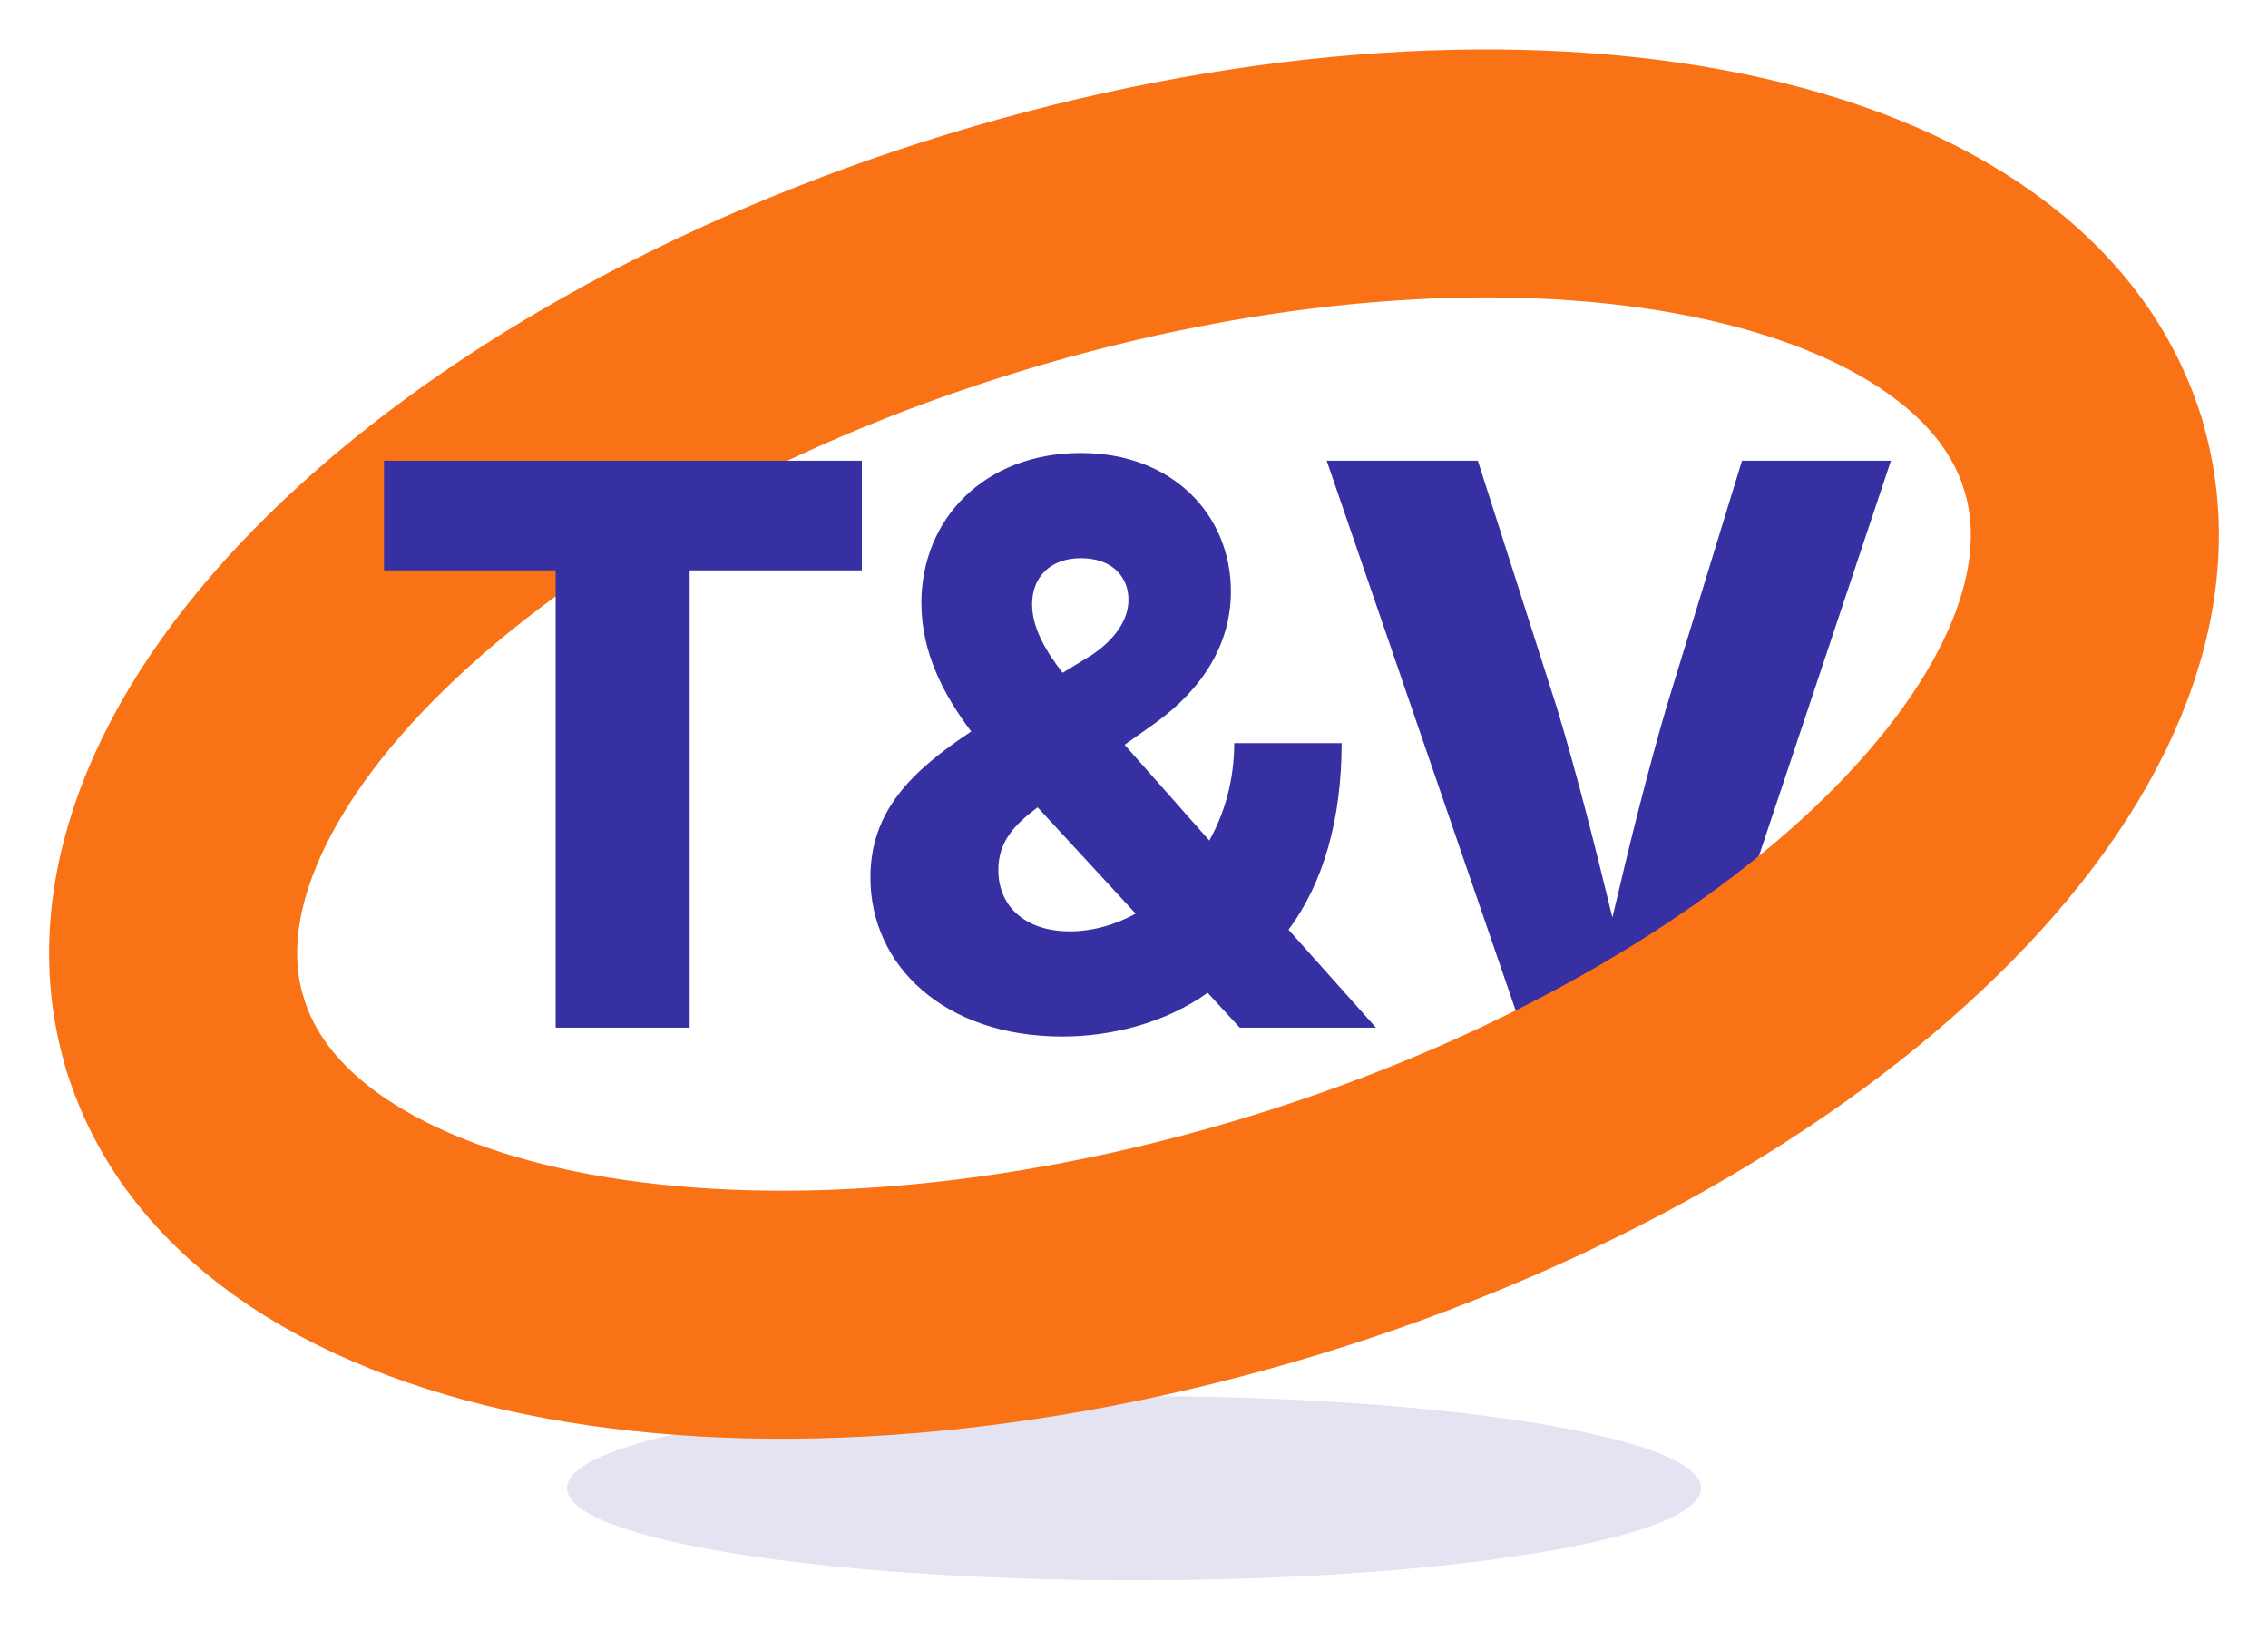
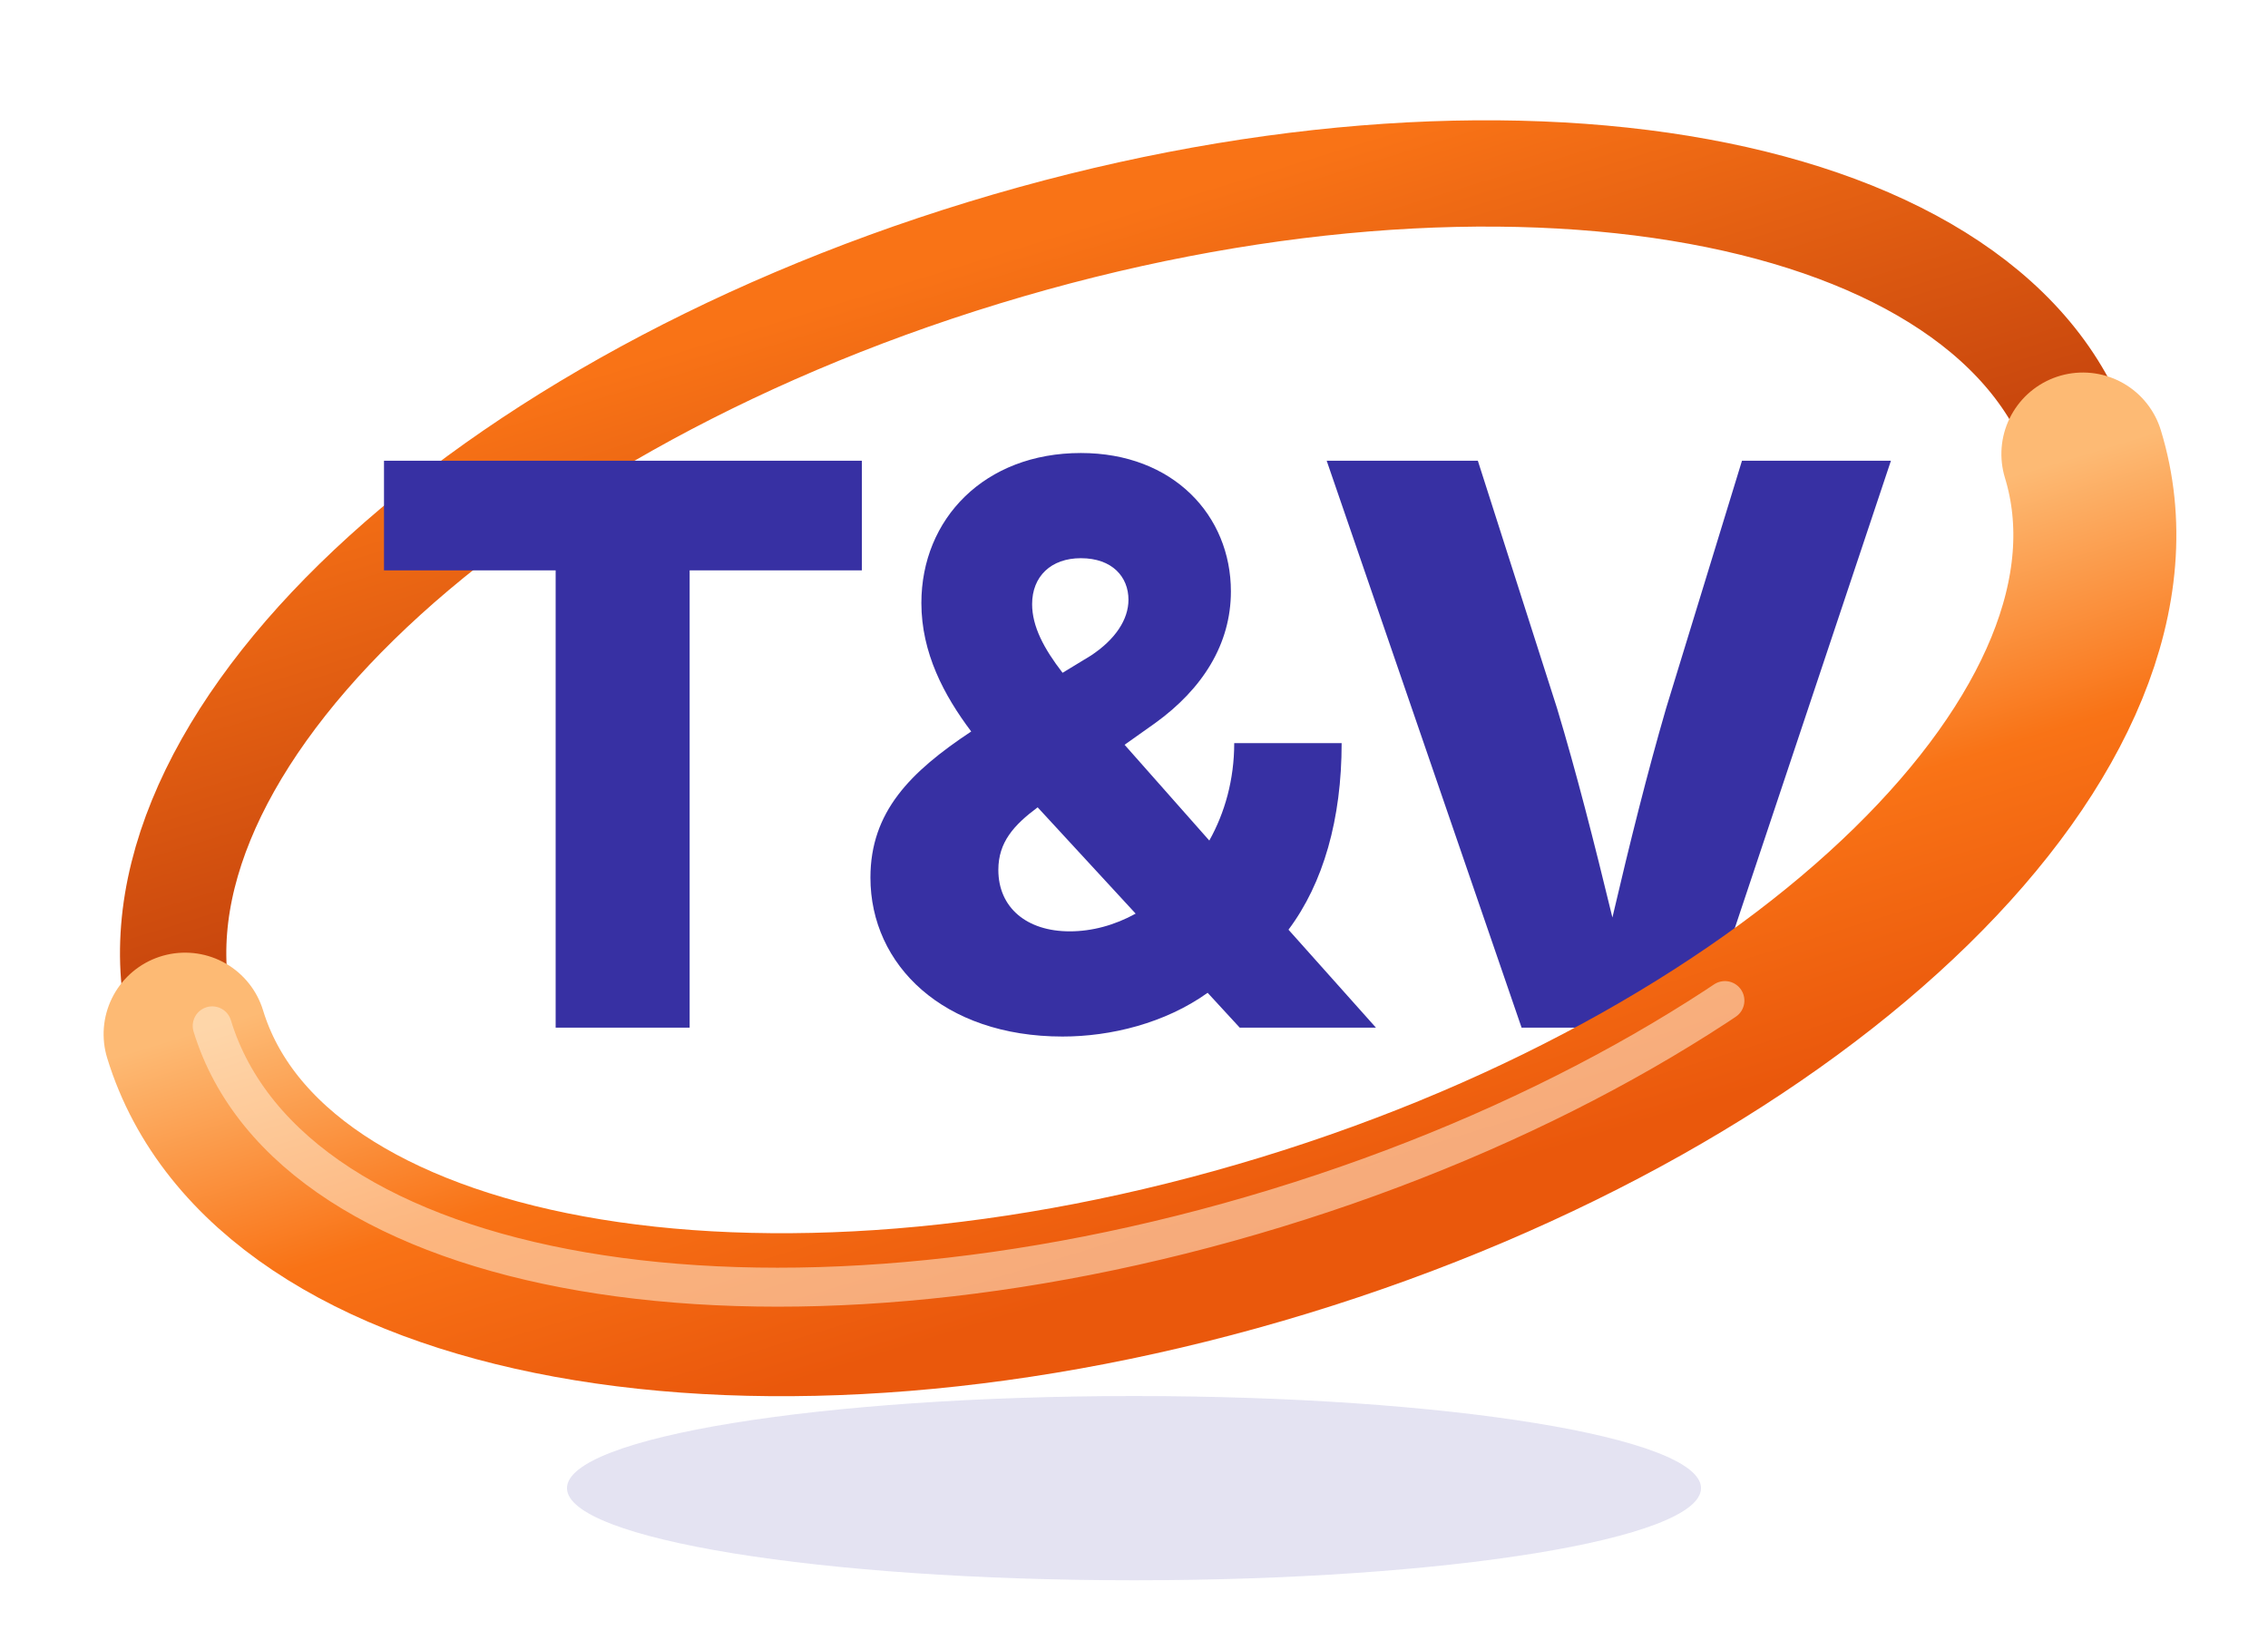
<svg xmlns="http://www.w3.org/2000/svg" viewBox="0 0 64 46" role="img" aria-label="Traço &amp; Volume">
+   <defs>
+     <linearGradient id="tv-marca-frente" x1="0" y1="0" x2="0" y2="1">
+       <stop offset="0" stop-color="#fdba74" />
+       <stop offset="0.5" stop-color="#f97316" />
+       <stop offset="1" stop-color="#ea580c" />
+     </linearGradient>
+     <linearGradient id="tv-marca-tras" x1="0" y1="0" x2="0" y2="1">
+       <stop offset="0" stop-color="#f97316" />
+       <stop offset="1" stop-color="#c2410c" />
+     </linearGradient>
+   </defs>
  <ellipse cx="32" cy="42" rx="16" ry="2.6" fill="#3730a3" opacity="0.14" />
-   <path d="M 4,21 A 28,14.5 0 0 1 60,21" fill="none" stroke="#f97316" stroke-width="7" stroke-linecap="round" transform="rotate(-17 32 21)" />
+   <path d="M 4,21 A 28,14.5 0 0 1 60,21" fill="none" stroke="url(#tv-marca-tras)" stroke-width="3" stroke-linecap="round" transform="rotate(-17 32 21)" />
  <text x="32" y="21" text-anchor="middle" dominant-baseline="central" font-family="Inter, system-ui, sans-serif" font-size="22" font-weight="800" letter-spacing="-0.5" fill="#3730a3">T&amp;V</text>
-   <path d="M 60,21 A 28,14.5 0 0 1 4,21" fill="none" stroke="#f97316" stroke-width="7" stroke-linecap="round" transform="rotate(-17 32 21)" />
+   <path d="M 60,21 A 28,14.5 0 0 1 4,21" fill="none" stroke="url(#tv-marca-frente)" stroke-width="4.6" stroke-linecap="round" transform="rotate(-17 32 21)" />
+   <path d="M 59.2,21 A 27.2,13.7 0 0 1 4.8,21" fill="none" stroke="#ffedd5" stroke-width="1.1" stroke-linecap="round" opacity="0.55" pathLength="100" stroke-dasharray="62 100" stroke-dashoffset="-19" transform="rotate(-17 32 21)" />
</svg>
